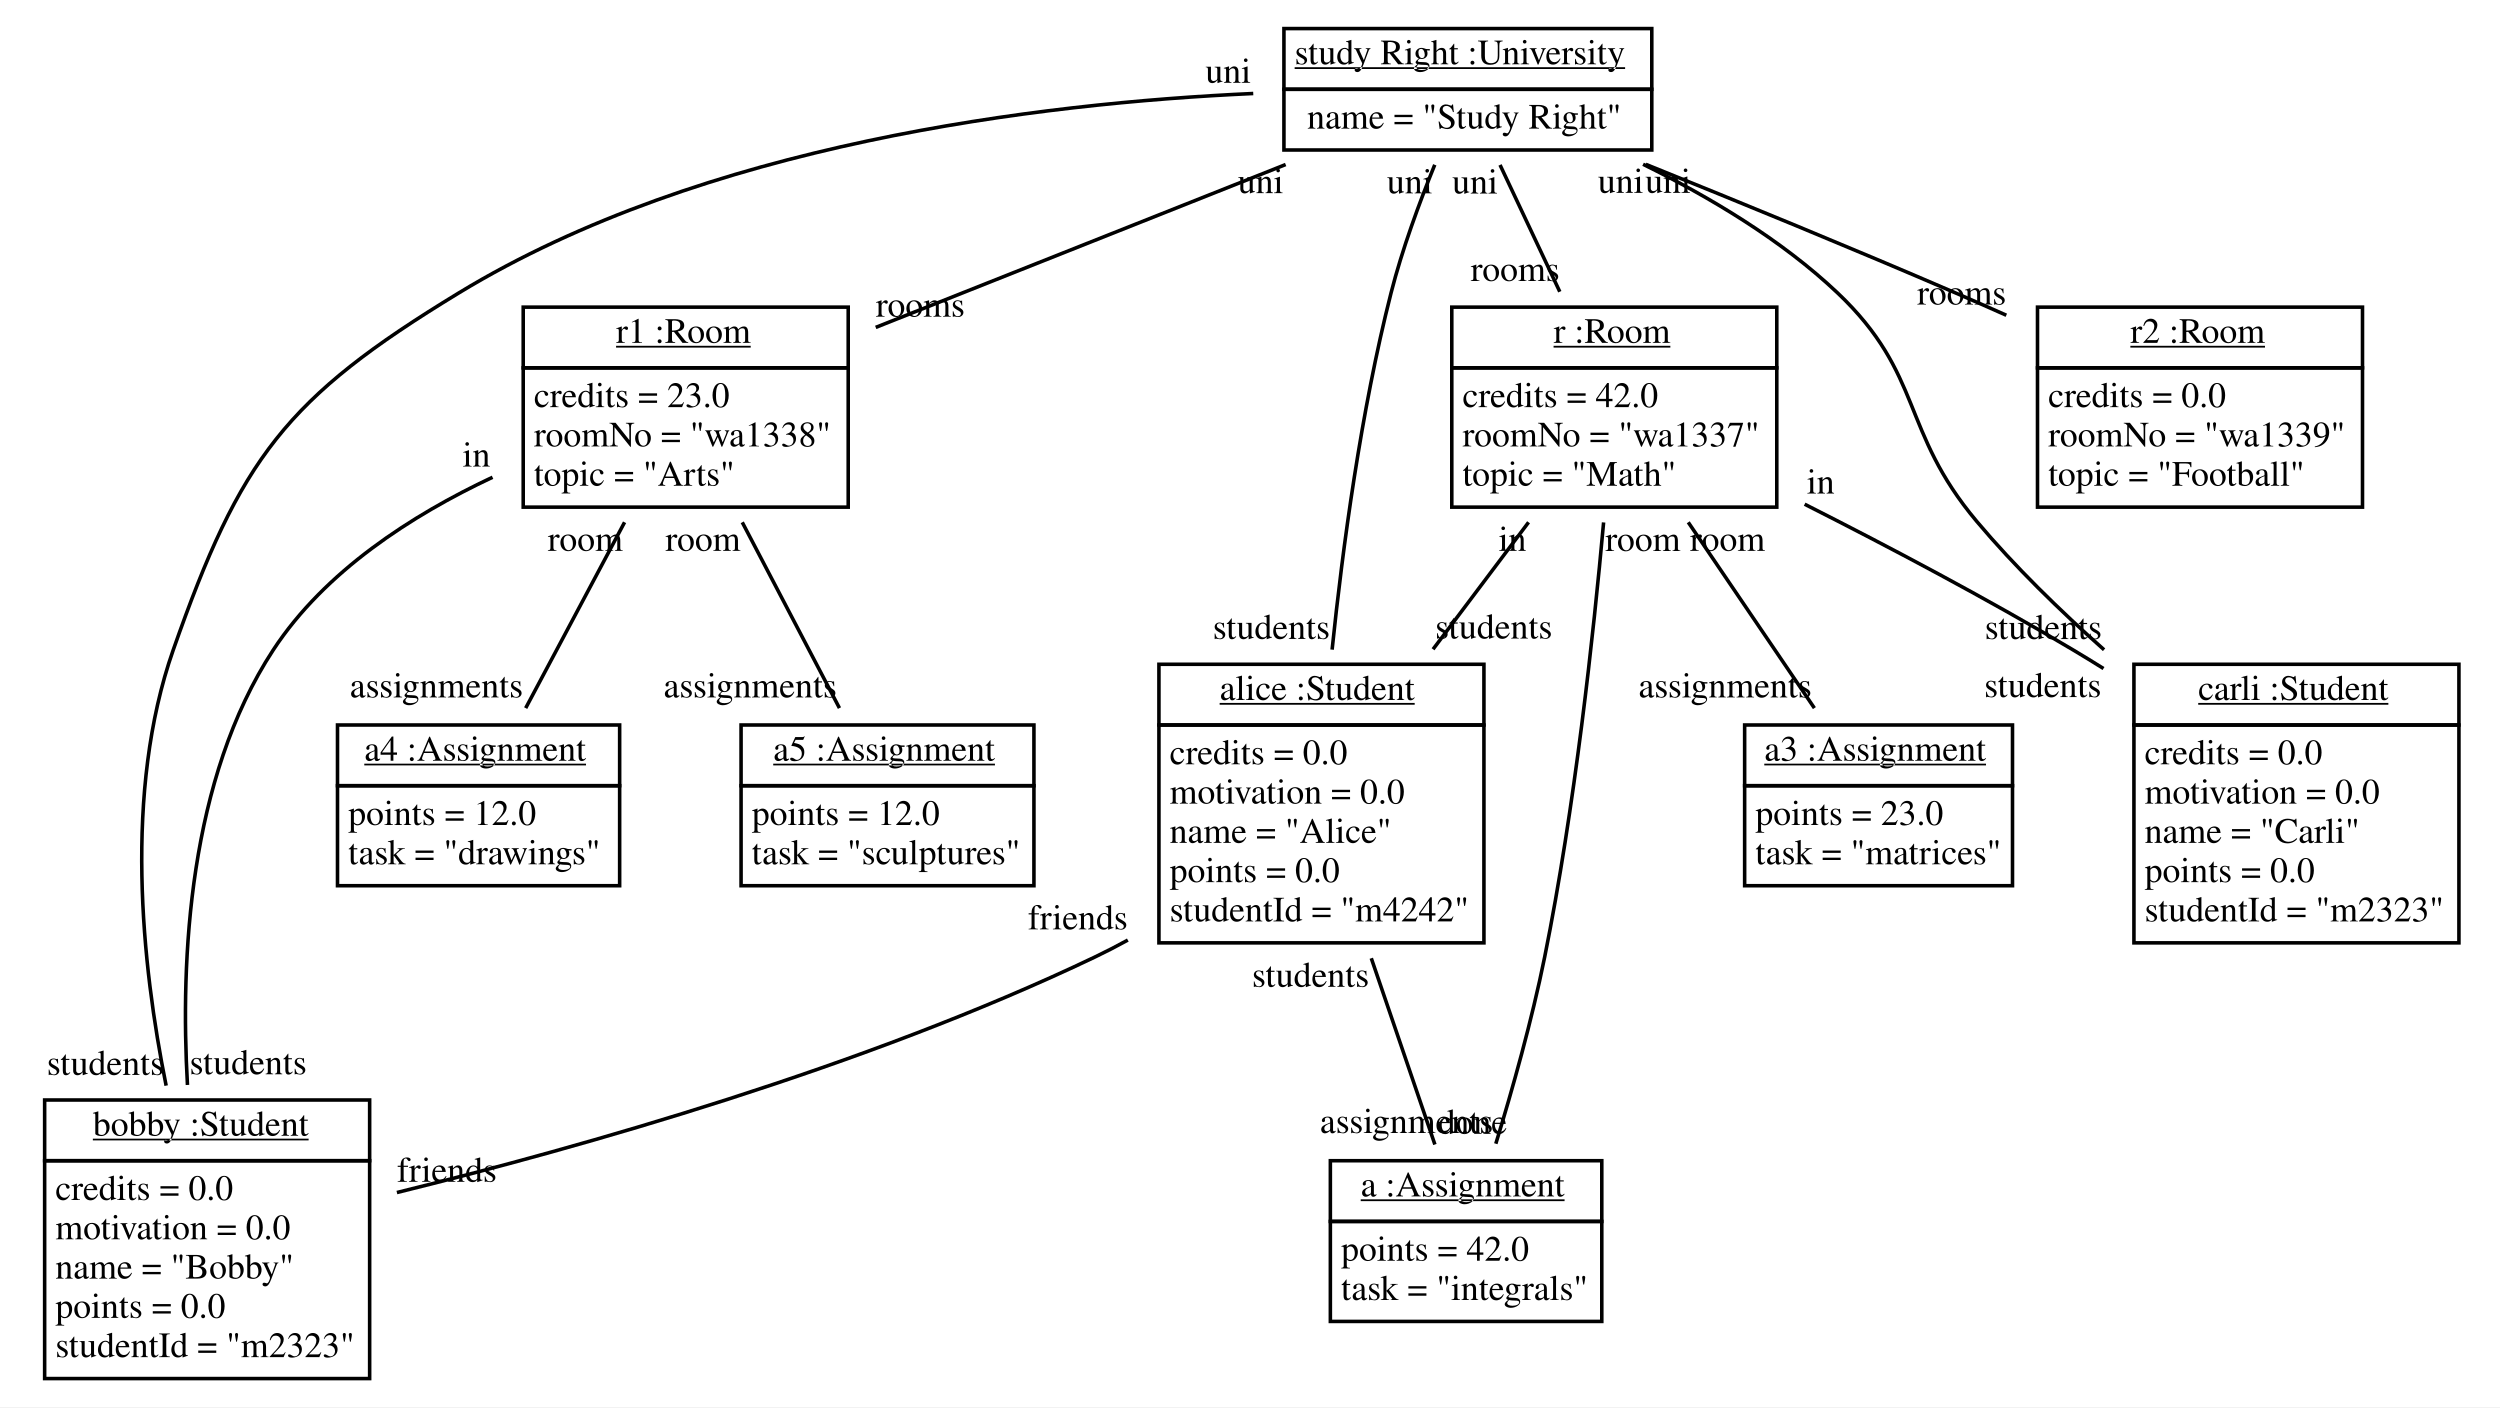
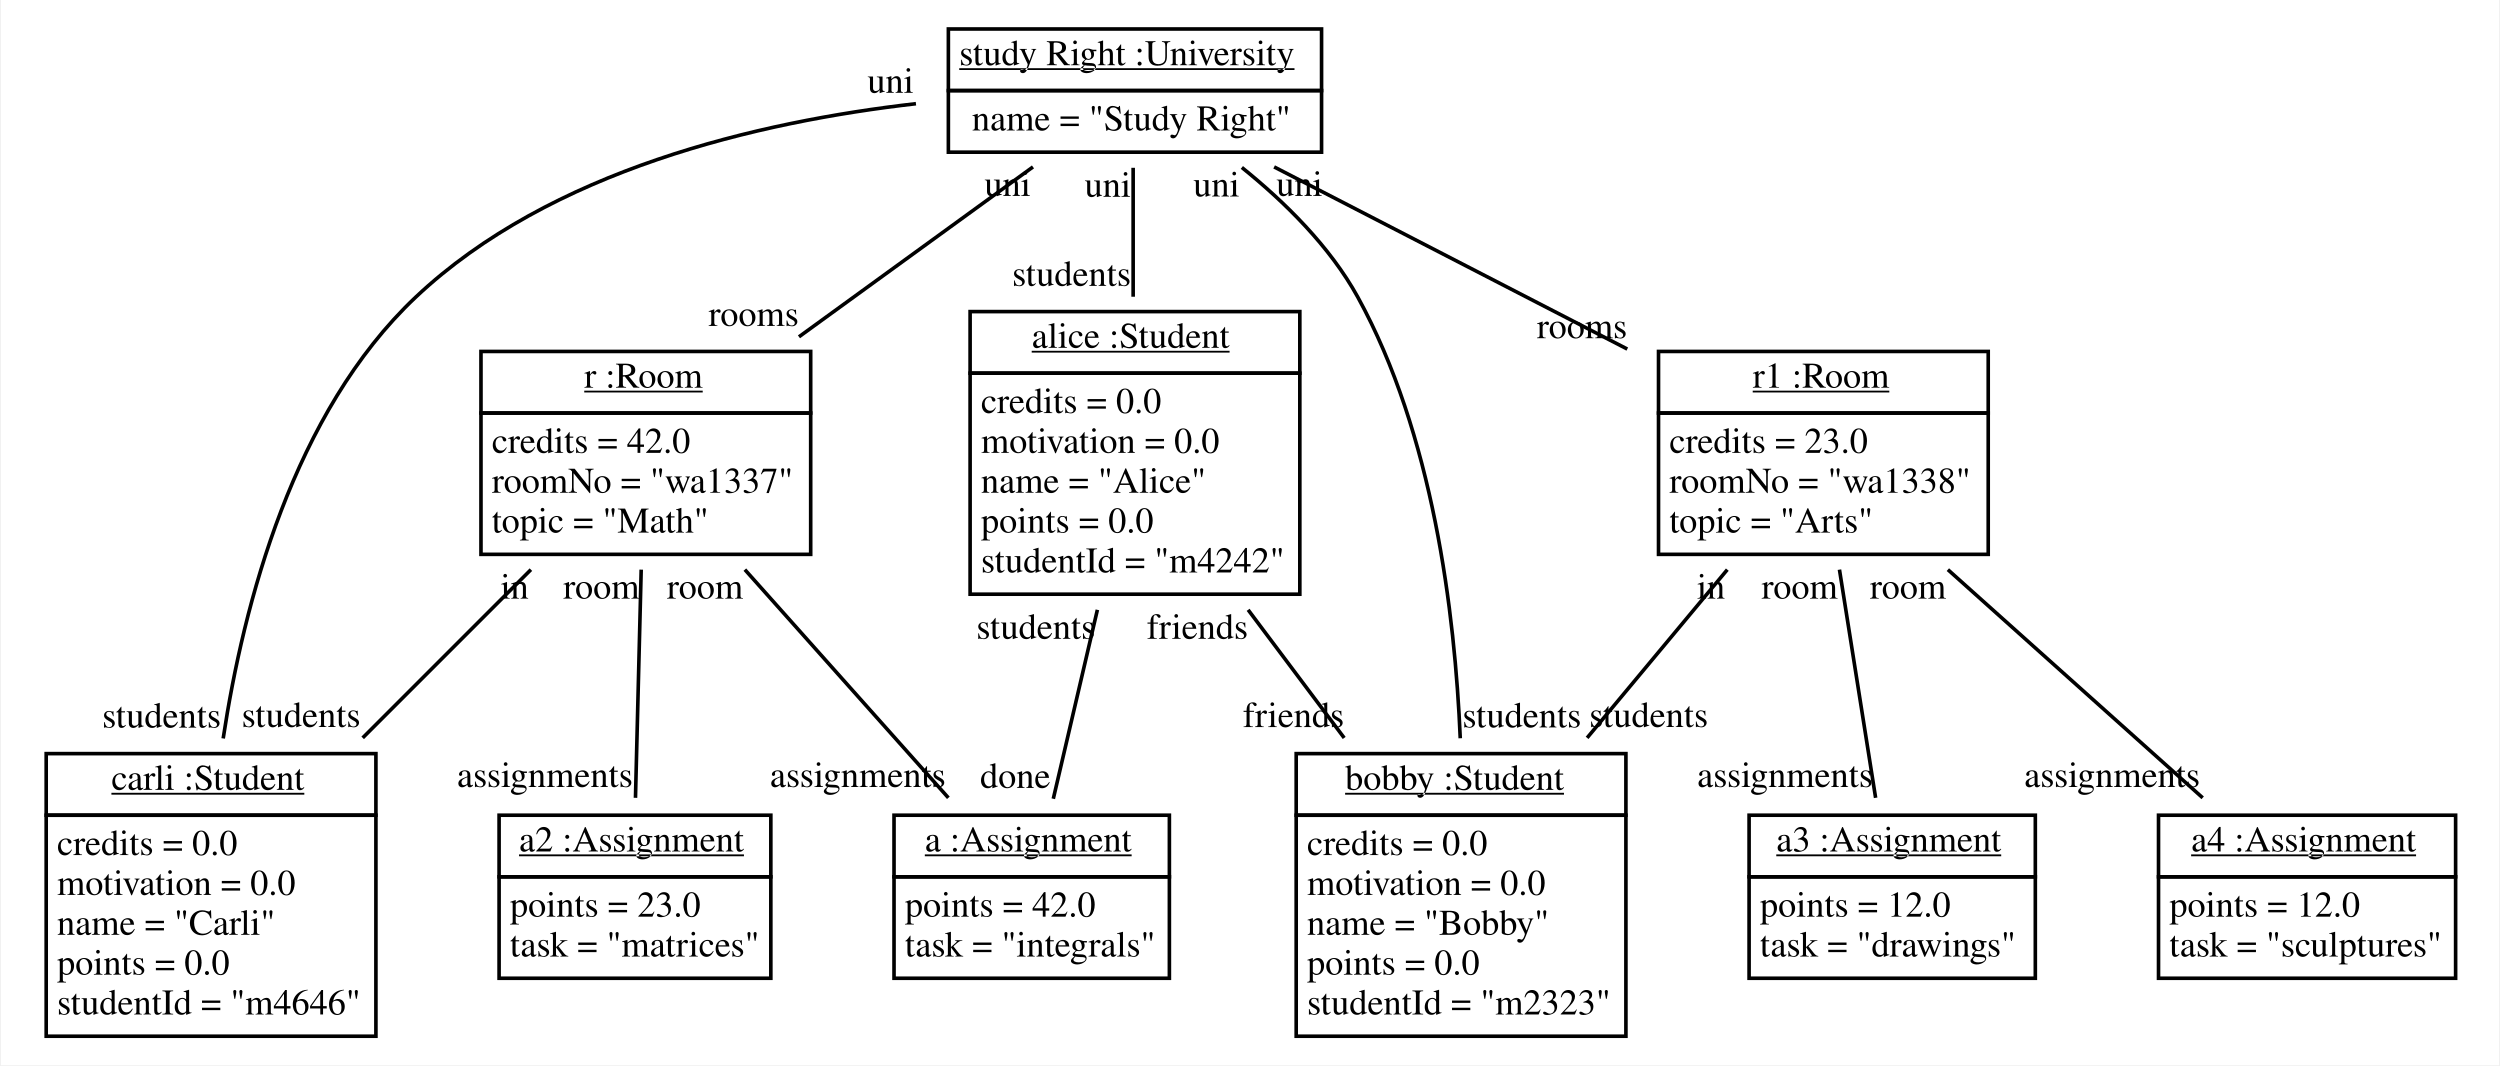
- <svg xmlns="http://www.w3.org/2000/svg" width="700px" height="394px" viewBox="0.00 0.00 700.00 394.00">
-   <g id="graph0" class="graph" transform="scale(1.0 1.0) rotate(0) translate(4 390)">
-     <polygon fill="white" stroke="transparent" points="-4,4 -4,-390 696,-390 696,4 -4,4" />
+ <svg xmlns="http://www.w3.org/2000/svg" width="690px" height="294px" viewBox="0.00 0.00 689.50 294.00">
+   <g id="graph0" class="graph" transform="scale(1.0 1.0) rotate(0) translate(4 290)">
+     <polygon fill="white" stroke="transparent" points="-4,4 -4,-290 685.5,-290 685.5,4 -4,4" />
    <g id="node1" class="node">
-       <polygon fill="none" stroke="black" points="355.5,-365 355.5,-382 458.5,-382 458.5,-365 355.5,-365" />
-       <text text-anchor="start" x="358.5" y="-372" font-family="Times,serif" text-decoration="underline" font-size="10.00">study Right :University</text>
-       <polygon fill="none" stroke="black" points="355.5,-348 355.5,-365 458.5,-365 458.5,-348 355.5,-348" />
-       <text text-anchor="start" x="362" y="-354" font-family="Times,serif" font-size="10.00">name = "Study Right"</text>
+       <polygon fill="none" stroke="black" points="257.5,-265 257.5,-282 360.5,-282 360.5,-265 257.5,-265" />
+       <text text-anchor="start" x="260.5" y="-272" font-family="Times,serif" text-decoration="underline" font-size="10.00">study Right :University</text>
+       <polygon fill="none" stroke="black" points="257.5,-248 257.5,-265 360.5,-265 360.5,-248 257.5,-248" />
+       <text text-anchor="start" x="264" y="-254" font-family="Times,serif" font-size="10.00">name = "Study Right"</text>
    </g>
    <g id="node2" class="node">
-       <polygon fill="none" stroke="black" points="402.5,-287 402.5,-304 493.5,-304 493.5,-287 402.5,-287" />
-       <text text-anchor="start" x="431" y="-294" font-family="Times,serif" text-decoration="underline" font-size="10.00">r :Room</text>
-       <polygon fill="none" stroke="black" points="402.5,-248 402.5,-287 493.5,-287 493.5,-248 402.5,-248" />
-       <text text-anchor="start" x="405.5" y="-276" font-family="Times,serif" font-size="10.00">credits = 42.0</text>
-       <text text-anchor="start" x="405.5" y="-265" font-family="Times,serif" font-size="10.00">roomNo = "wa1337"</text>
-       <text text-anchor="start" x="405.5" y="-254" font-family="Times,serif" font-size="10.00">topic = "Math"</text>
+       <polygon fill="none" stroke="black" points="128.5,-176 128.5,-193 219.5,-193 219.5,-176 128.5,-176" />
+       <text text-anchor="start" x="157" y="-183" font-family="Times,serif" text-decoration="underline" font-size="10.00">r :Room</text>
+       <polygon fill="none" stroke="black" points="128.5,-137 128.5,-176 219.5,-176 219.5,-137 128.5,-137" />
+       <text text-anchor="start" x="131.5" y="-165" font-family="Times,serif" font-size="10.00">credits = 42.0</text>
+       <text text-anchor="start" x="131.5" y="-154" font-family="Times,serif" font-size="10.00">roomNo = "wa1337"</text>
+       <text text-anchor="start" x="131.5" y="-143" font-family="Times,serif" font-size="10.00">topic = "Math"</text>
    </g>
    <g id="edge1" class="edge">
-       <path fill="none" stroke="black" d="M416.01,-343.82C420.98,-333.28 427.17,-320.15 432.74,-308.32" />
-       <text text-anchor="middle" x="420.24" y="-311.32" font-family="Times,serif" font-size="10.00">rooms</text>
-       <text text-anchor="middle" x="409.01" y="-335.82" font-family="Times,serif" font-size="10.00">uni</text>
+       <path fill="none" stroke="black" d="M280.85,-243.93C262.26,-230.44 237.39,-212.38 216.26,-197.04" />
+       <text text-anchor="middle" x="203.76" y="-200.04" font-family="Times,serif" font-size="10.00">rooms</text>
+       <text text-anchor="middle" x="273.85" y="-235.93" font-family="Times,serif" font-size="10.00">uni</text>
    </g>
    <g id="node3" class="node">
-       <polygon fill="none" stroke="black" points="142.5,-287 142.5,-304 233.5,-304 233.5,-287 142.5,-287" />
-       <text text-anchor="start" x="168.5" y="-294" font-family="Times,serif" text-decoration="underline" font-size="10.00">r1 :Room</text>
-       <polygon fill="none" stroke="black" points="142.5,-248 142.5,-287 233.5,-287 233.5,-248 142.5,-248" />
-       <text text-anchor="start" x="145.5" y="-276" font-family="Times,serif" font-size="10.00">credits = 23.0</text>
-       <text text-anchor="start" x="145.5" y="-265" font-family="Times,serif" font-size="10.00">roomNo = "wa1338"</text>
-       <text text-anchor="start" x="145.5" y="-254" font-family="Times,serif" font-size="10.00">topic = "Arts"</text>
+       <polygon fill="none" stroke="black" points="453.5,-176 453.5,-193 544.5,-193 544.5,-176 453.5,-176" />
+       <text text-anchor="start" x="479.5" y="-183" font-family="Times,serif" text-decoration="underline" font-size="10.00">r1 :Room</text>
+       <polygon fill="none" stroke="black" points="453.5,-137 453.5,-176 544.5,-176 544.5,-137 453.5,-137" />
+       <text text-anchor="start" x="456.5" y="-165" font-family="Times,serif" font-size="10.00">credits = 23.0</text>
+       <text text-anchor="start" x="456.5" y="-154" font-family="Times,serif" font-size="10.00">roomNo = "wa1338"</text>
+       <text text-anchor="start" x="456.5" y="-143" font-family="Times,serif" font-size="10.00">topic = "Arts"</text>
    </g>
    <g id="edge2" class="edge">
-       <path fill="none" stroke="black" d="M355.98,-343.93C321.62,-330.28 276.22,-312.25 241.2,-298.33" />
-       <text text-anchor="middle" x="253.7" y="-301.33" font-family="Times,serif" font-size="10.00">rooms</text>
-       <text text-anchor="middle" x="348.98" y="-335.93" font-family="Times,serif" font-size="10.00">uni</text>
+       <path fill="none" stroke="black" d="M347.41,-243.93C375.53,-229.43 413.86,-209.66 444.88,-193.66" />
+       <text text-anchor="middle" x="432.38" y="-196.66" font-family="Times,serif" font-size="10.00">rooms</text>
+       <text text-anchor="middle" x="354.41" y="-235.93" font-family="Times,serif" font-size="10.00">uni</text>
    </g>
    <g id="node4" class="node">
-       <polygon fill="none" stroke="black" points="566.5,-287 566.5,-304 657.5,-304 657.5,-287 566.5,-287" />
-       <text text-anchor="start" x="592.5" y="-294" font-family="Times,serif" text-decoration="underline" font-size="10.00">r2 :Room</text>
-       <polygon fill="none" stroke="black" points="566.5,-248 566.5,-287 657.5,-287 657.5,-248 566.5,-248" />
-       <text text-anchor="start" x="569.5" y="-276" font-family="Times,serif" font-size="10.00">credits = 0.0</text>
-       <text text-anchor="start" x="569.5" y="-265" font-family="Times,serif" font-size="10.00">roomNo = "wa1339"</text>
-       <text text-anchor="start" x="569.5" y="-254" font-family="Times,serif" font-size="10.00">topic = "Football"</text>
+       <polygon fill="none" stroke="black" points="263.5,-187 263.5,-204 354.5,-204 354.5,-187 263.5,-187" />
+       <text text-anchor="start" x="280.5" y="-194" font-family="Times,serif" text-decoration="underline" font-size="10.00">alice :Student</text>
+       <polygon fill="none" stroke="black" points="263.5,-126 263.5,-187 354.5,-187 354.5,-126 263.5,-126" />
+       <text text-anchor="start" x="266.5" y="-176" font-family="Times,serif" font-size="10.00">credits = 0.0</text>
+       <text text-anchor="start" x="266.5" y="-165" font-family="Times,serif" font-size="10.00">motivation = 0.0</text>
+       <text text-anchor="start" x="266.5" y="-154" font-family="Times,serif" font-size="10.00">name = "Alice"</text>
+       <text text-anchor="start" x="266.5" y="-143" font-family="Times,serif" font-size="10.00">points = 0.0</text>
+       <text text-anchor="start" x="266.5" y="-132" font-family="Times,serif" font-size="10.00">studentId = "m4242"</text>
    </g>
    <g id="edge3" class="edge">
-       <path fill="none" stroke="black" d="M456.8,-343.99C482.79,-333.52 514.96,-320.33 543.5,-308 548.14,-305.99 552.95,-303.88 557.77,-301.73" />
-       <text text-anchor="middle" x="545.27" y="-304.73" font-family="Times,serif" font-size="10.00">rooms</text>
-       <text text-anchor="middle" x="449.8" y="-335.99" font-family="Times,serif" font-size="10.00">uni</text>
+       <path fill="none" stroke="black" d="M308.5,-243.69C308.5,-233.38 308.5,-220.44 308.5,-208.1" />
+       <text text-anchor="middle" x="291.5" y="-211.1" font-family="Times,serif" font-size="10.00">students</text>
+       <text text-anchor="middle" x="301.5" y="-235.69" font-family="Times,serif" font-size="10.00">uni</text>
    </g>
    <g id="node5" class="node">
-       <polygon fill="none" stroke="black" points="320.5,-187 320.5,-204 411.5,-204 411.5,-187 320.5,-187" />
-       <text text-anchor="start" x="337.5" y="-194" font-family="Times,serif" text-decoration="underline" font-size="10.00">alice :Student</text>
-       <polygon fill="none" stroke="black" points="320.5,-126 320.5,-187 411.5,-187 411.5,-126 320.5,-126" />
-       <text text-anchor="start" x="323.5" y="-176" font-family="Times,serif" font-size="10.00">credits = 0.0</text>
-       <text text-anchor="start" x="323.5" y="-165" font-family="Times,serif" font-size="10.00">motivation = 0.0</text>
-       <text text-anchor="start" x="323.5" y="-154" font-family="Times,serif" font-size="10.00">name = "Alice"</text>
-       <text text-anchor="start" x="323.5" y="-143" font-family="Times,serif" font-size="10.00">points = 0.0</text>
-       <text text-anchor="start" x="323.5" y="-132" font-family="Times,serif" font-size="10.00">studentId = "m4242"</text>
+       <polygon fill="none" stroke="black" points="353.5,-65 353.5,-82 444.5,-82 444.5,-65 353.5,-65" />
+       <text text-anchor="start" x="367" y="-72" font-family="Times,serif" text-decoration="underline" font-size="10.00">bobby :Student</text>
+       <polygon fill="none" stroke="black" points="353.5,-4 353.5,-65 444.5,-65 444.5,-4 353.5,-4" />
+       <text text-anchor="start" x="356.5" y="-54" font-family="Times,serif" font-size="10.00">credits = 0.0</text>
+       <text text-anchor="start" x="356.5" y="-43" font-family="Times,serif" font-size="10.00">motivation = 0.0</text>
+       <text text-anchor="start" x="356.5" y="-32" font-family="Times,serif" font-size="10.00">name = "Bobby"</text>
+       <text text-anchor="start" x="356.5" y="-21" font-family="Times,serif" font-size="10.00">points = 0.0</text>
+       <text text-anchor="start" x="356.5" y="-10" font-family="Times,serif" font-size="10.00">studentId = "m2323"</text>
    </g>
    <g id="edge4" class="edge">
-       <path fill="none" stroke="black" d="M397.73,-343.86C393.46,-333.35 388.6,-320.18 385.5,-308 377.08,-274.95 371.95,-236.6 368.99,-208.1" />
-       <text text-anchor="middle" x="351.99" y="-211.1" font-family="Times,serif" font-size="10.00">students</text>
-       <text text-anchor="middle" x="390.73" y="-335.86" font-family="Times,serif" font-size="10.00">uni</text>
+       <path fill="none" stroke="black" d="M338.5,-243.78C350.29,-234.29 362.81,-221.98 370.5,-208 391.23,-170.29 397.32,-120.92 398.78,-86.24" />
+       <text text-anchor="middle" x="415.78" y="-89.24" font-family="Times,serif" font-size="10.00">students</text>
+       <text text-anchor="middle" x="331.5" y="-235.78" font-family="Times,serif" font-size="10.00">uni</text>
    </g>
    <g id="node6" class="node">
      <polygon fill="none" stroke="black" points="8.5,-65 8.5,-82 99.5,-82 99.5,-65 8.5,-65" />
-       <text text-anchor="start" x="22" y="-72" font-family="Times,serif" text-decoration="underline" font-size="10.00">bobby :Student</text>
+       <text text-anchor="start" x="26.5" y="-72" font-family="Times,serif" text-decoration="underline" font-size="10.00">carli :Student</text>
      <polygon fill="none" stroke="black" points="8.5,-4 8.5,-65 99.5,-65 99.5,-4 8.5,-4" />
      <text text-anchor="start" x="11.5" y="-54" font-family="Times,serif" font-size="10.00">credits = 0.0</text>
      <text text-anchor="start" x="11.5" y="-43" font-family="Times,serif" font-size="10.00">motivation = 0.0</text>
-       <text text-anchor="start" x="11.5" y="-32" font-family="Times,serif" font-size="10.00">name = "Bobby"</text>
+       <text text-anchor="start" x="11.5" y="-32" font-family="Times,serif" font-size="10.00">name = "Carli"</text>
      <text text-anchor="start" x="11.5" y="-21" font-family="Times,serif" font-size="10.00">points = 0.0</text>
-       <text text-anchor="start" x="11.5" y="-10" font-family="Times,serif" font-size="10.00">studentId = "m2323"</text>
+       <text text-anchor="start" x="11.5" y="-10" font-family="Times,serif" font-size="10.00">studentId = "m4646"</text>
    </g>
    <g id="edge5" class="edge">
-       <path fill="none" stroke="black" d="M346.91,-363.82C286.72,-361.09 193.07,-349.67 124.5,-308 75.86,-278.44 63.34,-261.71 44.5,-208 30.58,-168.31 35.69,-119.91 42.52,-86.02" />
-       <text text-anchor="middle" x="25.52" y="-89.02" font-family="Times,serif" font-size="10.00">students</text>
-       <text text-anchor="middle" x="339.91" y="-366.82" font-family="Times,serif" font-size="10.00">uni</text>
+       <path fill="none" stroke="black" d="M248.55,-261.38C205.1,-256.41 147.67,-243.04 110.5,-208 76.72,-176.16 62.96,-123.28 57.35,-86.19" />
+       <text text-anchor="middle" x="40.35" y="-89.19" font-family="Times,serif" font-size="10.00">students</text>
+       <text text-anchor="middle" x="241.55" y="-264.38" font-family="Times,serif" font-size="10.00">uni</text>
+     </g>
+     <g id="edge8" class="edge">
+       <path fill="none" stroke="black" d="M142.28,-132.78C128.12,-118.62 111.15,-101.65 95.85,-86.35" />
+       <text text-anchor="middle" x="78.85" y="-89.35" font-family="Times,serif" font-size="10.00">students</text>
+       <text text-anchor="middle" x="137.78" y="-124.78" font-family="Times,serif" font-size="10.00">in</text>
    </g>
    <g id="node7" class="node">
-       <polygon fill="none" stroke="black" points="593.5,-187 593.5,-204 684.5,-204 684.5,-187 593.5,-187" />
-       <text text-anchor="start" x="611.5" y="-194" font-family="Times,serif" text-decoration="underline" font-size="10.00">carli :Student</text>
-       <polygon fill="none" stroke="black" points="593.5,-126 593.5,-187 684.5,-187 684.5,-126 593.5,-126" />
-       <text text-anchor="start" x="596.5" y="-176" font-family="Times,serif" font-size="10.00">credits = 0.0</text>
-       <text text-anchor="start" x="596.5" y="-165" font-family="Times,serif" font-size="10.00">motivation = 0.0</text>
-       <text text-anchor="start" x="596.5" y="-154" font-family="Times,serif" font-size="10.00">name = "Carli"</text>
-       <text text-anchor="start" x="596.5" y="-143" font-family="Times,serif" font-size="10.00">points = 0.0</text>
-       <text text-anchor="start" x="596.5" y="-132" font-family="Times,serif" font-size="10.00">studentId = "m2323"</text>
+       <polygon fill="none" stroke="black" points="242.5,-48 242.5,-65 318.5,-65 318.5,-48 242.5,-48" />
+       <text text-anchor="start" x="251" y="-55" font-family="Times,serif" text-decoration="underline" font-size="10.00">a :Assignment</text>
+       <polygon fill="none" stroke="black" points="242.5,-20 242.5,-48 318.5,-48 318.5,-20 242.5,-20" />
+       <text text-anchor="start" x="245.5" y="-37" font-family="Times,serif" font-size="10.00">points = 42.0</text>
+       <text text-anchor="start" x="245.5" y="-26" font-family="Times,serif" font-size="10.00">task = "integrals"</text>
    </g>
    <g id="edge6" class="edge">
-       <path fill="none" stroke="black" d="M456.06,-344C474.57,-334.9 494.87,-322.81 510.5,-308 534.67,-285.08 528.06,-269.49 549.5,-244 560.08,-231.42 572.74,-219.09 585.14,-208.07" />
-       <text text-anchor="middle" x="568.14" y="-211.07" font-family="Times,serif" font-size="10.00">students</text>
-       <text text-anchor="middle" x="463.06" y="-336" font-family="Times,serif" font-size="10.00">uni</text>
+       <path fill="none" stroke="black" d="M201.33,-132.78C218.8,-113.2 241.04,-88.26 257.5,-69.8" />
+       <text text-anchor="middle" x="232.5" y="-72.8" font-family="Times,serif" font-size="10.00">assignments</text>
+       <text text-anchor="middle" x="190.33" y="-124.78" font-family="Times,serif" font-size="10.00">room</text>
+     </g>
+     <g id="node8" class="node">
+       <polygon fill="none" stroke="black" points="133.5,-48 133.5,-65 208.5,-65 208.5,-48 133.5,-48" />
+       <text text-anchor="start" x="139" y="-55" font-family="Times,serif" text-decoration="underline" font-size="10.00">a2 :Assignment</text>
+       <polygon fill="none" stroke="black" points="133.5,-20 133.5,-48 208.5,-48 208.5,-20 133.5,-20" />
+       <text text-anchor="start" x="136.5" y="-37" font-family="Times,serif" font-size="10.00">points = 23.0</text>
+       <text text-anchor="start" x="136.5" y="-26" font-family="Times,serif" font-size="10.00">task = "matrices"</text>
+     </g>
+     <g id="edge7" class="edge">
+       <path fill="none" stroke="black" d="M172.72,-132.78C172.23,-113.2 171.61,-88.26 171.14,-69.8" />
+       <text text-anchor="middle" x="146.14" y="-72.8" font-family="Times,serif" font-size="10.00">assignments</text>
+       <text text-anchor="middle" x="161.72" y="-124.78" font-family="Times,serif" font-size="10.00">room</text>
+     </g>
+     <g id="edge11" class="edge">
+       <path fill="none" stroke="black" d="M472.49,-132.78C460.68,-118.62 446.54,-101.65 433.79,-86.35" />
+       <text text-anchor="middle" x="450.79" y="-89.35" font-family="Times,serif" font-size="10.00">students</text>
+       <text text-anchor="middle" x="467.99" y="-124.78" font-family="Times,serif" font-size="10.00">in</text>
+     </g>
+     <g id="node9" class="node">
+       <polygon fill="none" stroke="black" points="478.5,-48 478.5,-65 557.5,-65 557.5,-48 478.5,-48" />
+       <text text-anchor="start" x="486" y="-55" font-family="Times,serif" text-decoration="underline" font-size="10.00">a3 :Assignment</text>
+       <polygon fill="none" stroke="black" points="478.5,-20 478.5,-48 557.5,-48 557.5,-20 478.5,-20" />
+       <text text-anchor="start" x="481.5" y="-37" font-family="Times,serif" font-size="10.00">points = 12.0</text>
+       <text text-anchor="start" x="481.5" y="-26" font-family="Times,serif" font-size="10.00">task = "drawings"</text>
    </g>
    <g id="edge9" class="edge">
-       <path fill="none" stroke="black" d="M424,-243.76C415.67,-232.69 406.16,-220.04 397.25,-208.21" />
-       <text text-anchor="middle" x="414.25" y="-211.21" font-family="Times,serif" font-size="10.00">students</text>
-       <text text-anchor="middle" x="419.5" y="-235.76" font-family="Times,serif" font-size="10.00">in</text>
+       <path fill="none" stroke="black" d="M503.44,-132.78C506.54,-113.2 510.49,-88.26 513.42,-69.8" />
+       <text text-anchor="middle" x="488.42" y="-72.8" font-family="Times,serif" font-size="10.00">assignments</text>
+       <text text-anchor="middle" x="492.44" y="-124.78" font-family="Times,serif" font-size="10.00">room</text>
+     </g>
+     <g id="node10" class="node">
+       <polygon fill="none" stroke="black" points="591.5,-48 591.5,-65 673.5,-65 673.5,-48 591.5,-48" />
+       <text text-anchor="start" x="600.5" y="-55" font-family="Times,serif" text-decoration="underline" font-size="10.00">a4 :Assignment</text>
+       <polygon fill="none" stroke="black" points="591.5,-20 591.5,-48 673.5,-48 673.5,-20 591.5,-20" />
+       <text text-anchor="start" x="594.5" y="-37" font-family="Times,serif" font-size="10.00">points = 12.0</text>
+       <text text-anchor="start" x="594.5" y="-26" font-family="Times,serif" font-size="10.00">task = "sculptures"</text>
    </g>
    <g id="edge10" class="edge">
-       <path fill="none" stroke="black" d="M501.3,-248.82C524.74,-236.97 552.33,-222.4 576.5,-208 579.29,-206.34 582.13,-204.6 584.98,-202.81" />
-       <text text-anchor="middle" x="567.98" y="-194.81" font-family="Times,serif" font-size="10.00">students</text>
-       <text text-anchor="middle" x="505.8" y="-251.82" font-family="Times,serif" font-size="10.00">in</text>
-     </g>
-     <g id="node8" class="node">
-       <polygon fill="none" stroke="black" points="368.5,-48 368.5,-65 444.5,-65 444.5,-48 368.5,-48" />
-       <text text-anchor="start" x="377" y="-55" font-family="Times,serif" text-decoration="underline" font-size="10.00">a :Assignment</text>
-       <polygon fill="none" stroke="black" points="368.5,-20 368.5,-48 444.5,-48 444.5,-20 368.5,-20" />
-       <text text-anchor="start" x="371.5" y="-37" font-family="Times,serif" font-size="10.00">points = 42.0</text>
-       <text text-anchor="start" x="371.5" y="-26" font-family="Times,serif" font-size="10.00">task = "integrals"</text>
-     </g>
-     <g id="edge7" class="edge">
-       <path fill="none" stroke="black" d="M445.01,-243.72C442.21,-212.63 436.92,-163.72 428.5,-122 424.94,-104.35 419.44,-84.85 414.83,-69.76" />
-       <text text-anchor="middle" x="389.83" y="-72.76" font-family="Times,serif" font-size="10.00">assignments</text>
-       <text text-anchor="middle" x="456.01" y="-235.72" font-family="Times,serif" font-size="10.00">room</text>
-     </g>
-     <g id="node9" class="node">
-       <polygon fill="none" stroke="black" points="484.5,-170 484.5,-187 559.5,-187 559.5,-170 484.5,-170" />
-       <text text-anchor="start" x="490" y="-177" font-family="Times,serif" text-decoration="underline" font-size="10.00">a3 :Assignment</text>
-       <polygon fill="none" stroke="black" points="484.5,-142 484.5,-170 559.5,-170 559.5,-142 484.5,-142" />
-       <text text-anchor="start" x="487.5" y="-159" font-family="Times,serif" font-size="10.00">points = 23.0</text>
-       <text text-anchor="start" x="487.5" y="-148" font-family="Times,serif" font-size="10.00">task = "matrices"</text>
-     </g>
-     <g id="edge8" class="edge">
-       <path fill="none" stroke="black" d="M468.71,-243.76C479.9,-227.28 493.46,-207.31 504.03,-191.73" />
-       <text text-anchor="middle" x="479.03" y="-194.73" font-family="Times,serif" font-size="10.00">assignments</text>
-       <text text-anchor="middle" x="479.71" y="-235.76" font-family="Times,serif" font-size="10.00">room</text>
+       <path fill="none" stroke="black" d="M533.36,-132.78C555.23,-113.2 583.08,-88.26 603.69,-69.8" />
+       <text text-anchor="middle" x="578.69" y="-72.8" font-family="Times,serif" font-size="10.00">assignments</text>
+       <text text-anchor="middle" x="522.36" y="-124.78" font-family="Times,serif" font-size="10.00">room</text>
    </g>
    <g id="edge13" class="edge">
-       <path fill="none" stroke="black" d="M133.91,-256.37C111.3,-245.74 86.92,-230.04 72.5,-208 48.88,-171.9 46.47,-121.57 48.49,-86.21" />
-       <text text-anchor="middle" x="65.49" y="-89.21" font-family="Times,serif" font-size="10.00">students</text>
-       <text text-anchor="middle" x="129.41" y="-259.37" font-family="Times,serif" font-size="10.00">in</text>
-     </g>
-     <g id="node10" class="node">
-       <polygon fill="none" stroke="black" points="90.5,-170 90.5,-187 169.5,-187 169.5,-170 90.5,-170" />
-       <text text-anchor="start" x="98" y="-177" font-family="Times,serif" text-decoration="underline" font-size="10.00">a4 :Assignment</text>
-       <polygon fill="none" stroke="black" points="90.5,-142 90.5,-170 169.5,-170 169.5,-142 90.5,-142" />
-       <text text-anchor="start" x="93.5" y="-159" font-family="Times,serif" font-size="10.00">points = 12.0</text>
-       <text text-anchor="start" x="93.5" y="-148" font-family="Times,serif" font-size="10.00">task = "drawings"</text>
-     </g>
-     <g id="edge11" class="edge">
-       <path fill="none" stroke="black" d="M170.88,-243.76C162.11,-227.28 151.48,-207.31 143.19,-191.73" />
-       <text text-anchor="middle" x="118.19" y="-194.73" font-family="Times,serif" font-size="10.00">assignments</text>
-       <text text-anchor="middle" x="159.88" y="-235.76" font-family="Times,serif" font-size="10.00">room</text>
-     </g>
-     <g id="node11" class="node">
-       <polygon fill="none" stroke="black" points="203.5,-170 203.5,-187 285.5,-187 285.5,-170 203.5,-170" />
-       <text text-anchor="start" x="212.5" y="-177" font-family="Times,serif" text-decoration="underline" font-size="10.00">a5 :Assignment</text>
-       <polygon fill="none" stroke="black" points="203.5,-142 203.5,-170 285.5,-170 285.5,-142 203.5,-142" />
-       <text text-anchor="start" x="206.5" y="-159" font-family="Times,serif" font-size="10.00">points = 12.0</text>
-       <text text-anchor="start" x="206.5" y="-148" font-family="Times,serif" font-size="10.00">task = "sculptures"</text>
+       <path fill="none" stroke="black" d="M340.23,-121.69C348.83,-110.22 358.15,-97.8 366.75,-86.33" />
+       <text text-anchor="middle" x="352.75" y="-89.33" font-family="Times,serif" font-size="10.00">friends</text>
+       <text text-anchor="middle" x="326.23" y="-113.69" font-family="Times,serif" font-size="10.00">friends</text>
    </g>
    <g id="edge12" class="edge">
-       <path fill="none" stroke="black" d="M203.83,-243.76C212.45,-227.28 222.9,-207.31 231.05,-191.73" />
-       <text text-anchor="middle" x="206.05" y="-194.73" font-family="Times,serif" font-size="10.00">assignments</text>
-       <text text-anchor="middle" x="192.83" y="-235.76" font-family="Times,serif" font-size="10.00">room</text>
-     </g>
-     <g id="edge15" class="edge">
-       <path fill="none" stroke="black" d="M311.79,-126.78C308.69,-125.08 305.58,-123.47 302.5,-122 238.12,-91.24 158.71,-68.8 107.13,-56.09" />
-       <text text-anchor="middle" x="121.13" y="-59.09" font-family="Times,serif" font-size="10.00">friends</text>
-       <text text-anchor="middle" x="297.79" y="-129.78" font-family="Times,serif" font-size="10.00">friends</text>
-     </g>
-     <g id="edge14" class="edge">
-       <path fill="none" stroke="black" d="M379.96,-121.69C385.9,-104.28 392.6,-84.69 397.77,-69.54" />
-       <text text-anchor="middle" x="408.27" y="-72.54" font-family="Times,serif" font-size="10.00">done</text>
-       <text text-anchor="middle" x="362.96" y="-113.69" font-family="Times,serif" font-size="10.00">students</text>
+       <path fill="none" stroke="black" d="M298.63,-121.69C294.57,-104.28 289.99,-84.69 286.46,-69.54" />
+       <text text-anchor="middle" x="275.96" y="-72.54" font-family="Times,serif" font-size="10.00">done</text>
+       <text text-anchor="middle" x="281.63" y="-113.69" font-family="Times,serif" font-size="10.00">students</text>
    </g>
  </g>
</svg>
